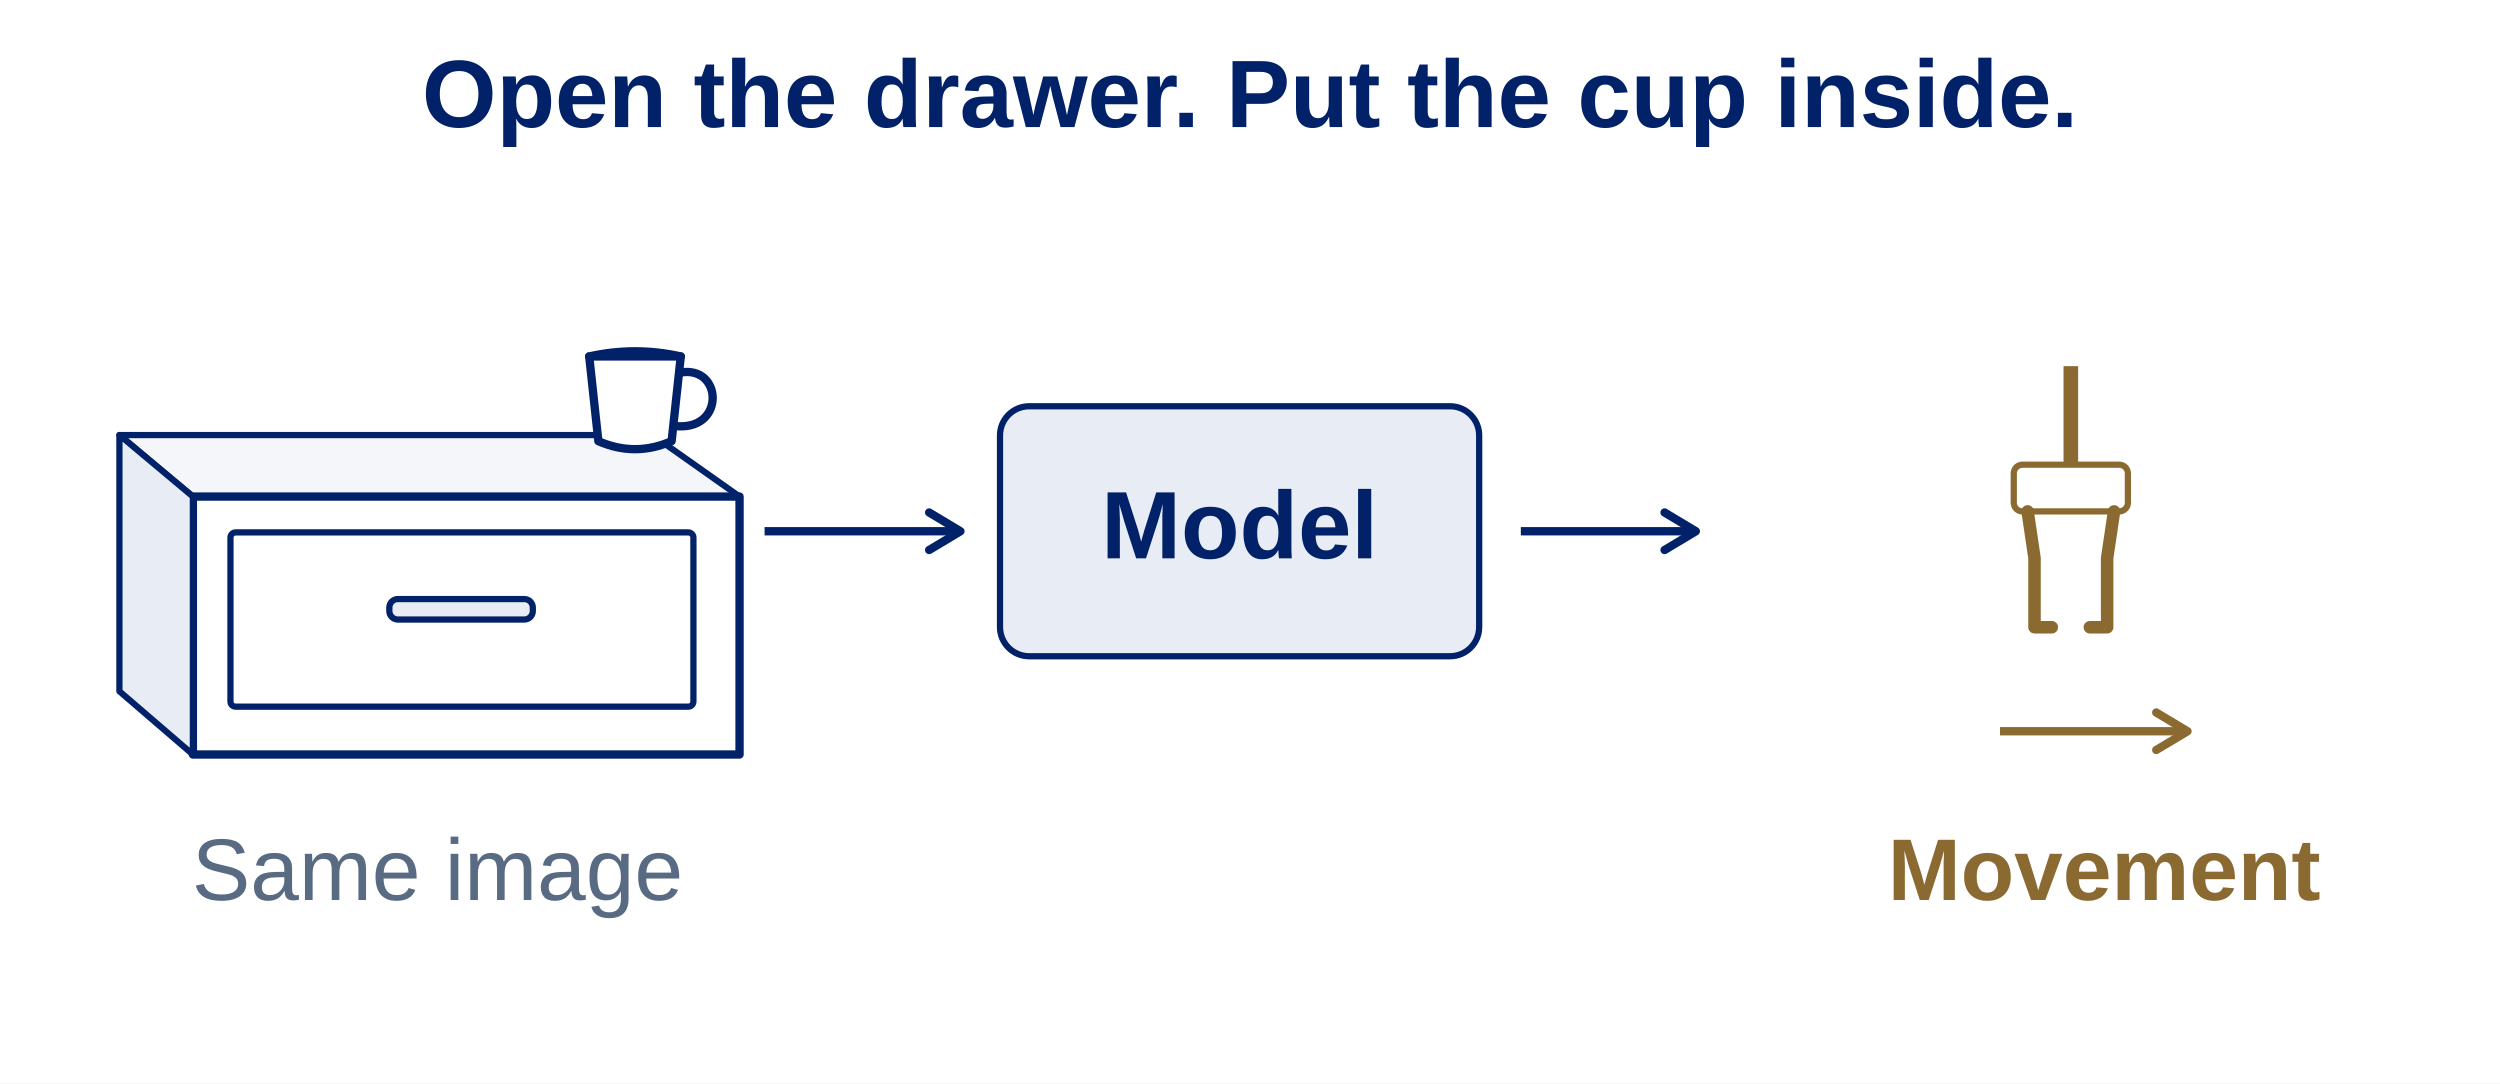
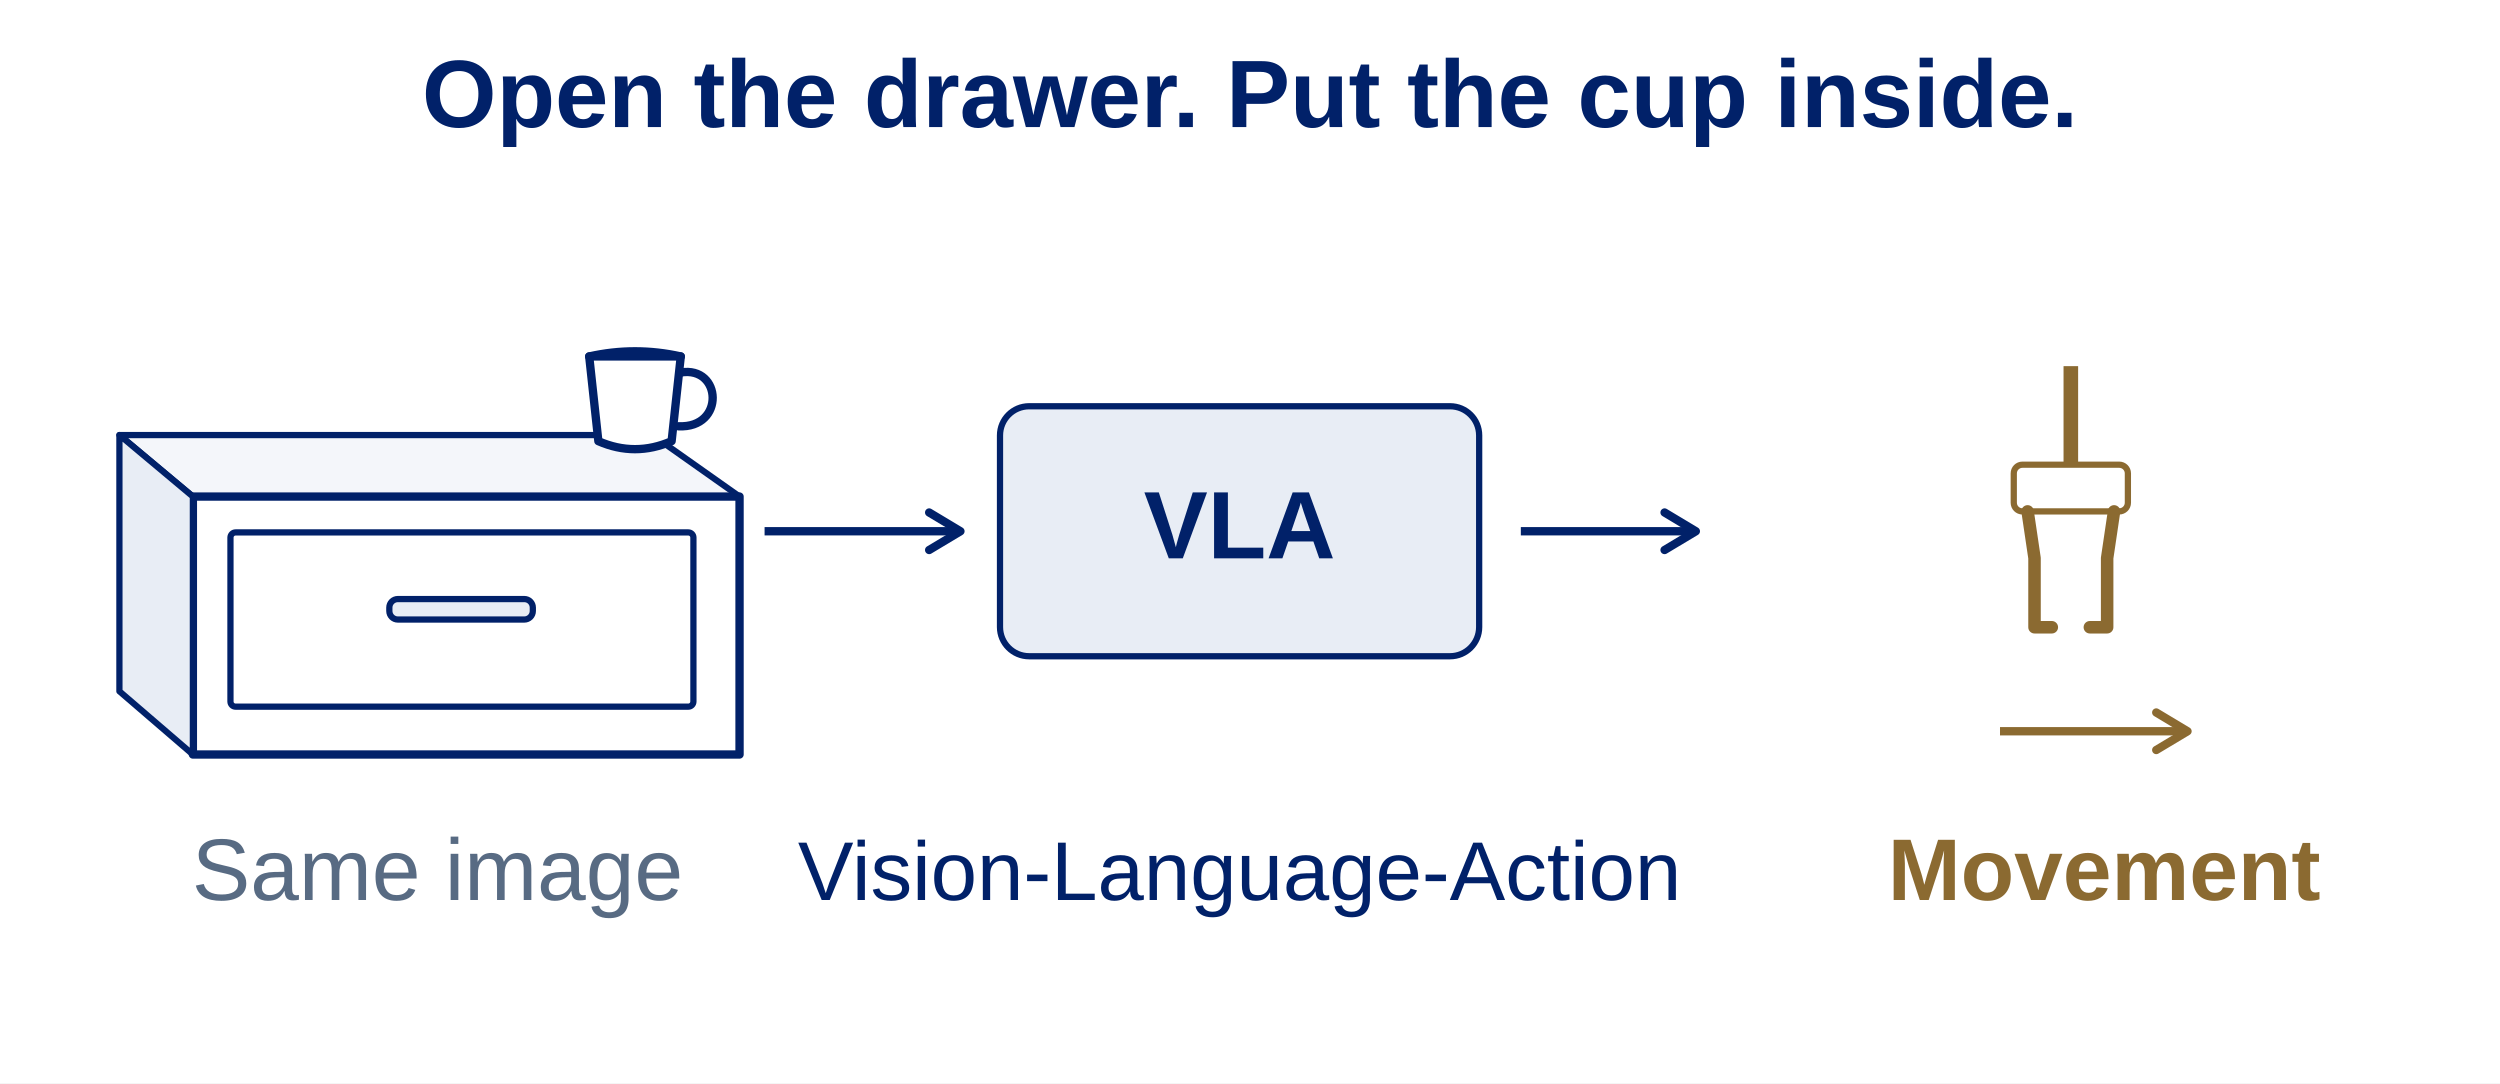
<svg xmlns="http://www.w3.org/2000/svg" id="action-18-action-1" viewBox="0 0 1200 520" role="img" aria-labelledby="action-18-action-1-title action-18-action-1-desc">
  <style>#action-18-action-1 text{font-family:"Source Sans Pro","Pretendard",Arial,sans-serif} #action-18-action-1 *{vector-effect:non-scaling-stroke}</style>
  <rect width="1200" height="520" fill="white" />
  <g transform="translate(36 126) scale(0.82)" data-objects="cup drawer">
    <path d="M 26 101 L 338 101 L 389 137 L 69 137 Z" stroke="#012169" stroke-width="3" fill="#F4F6FA" stroke-linecap="round" stroke-linejoin="round" />
    <path d="M 69 137 L 389 137 L 389 288 L 69 288 Z" stroke="#012169" stroke-width="4" fill="white" stroke-linecap="round" stroke-linejoin="round" />
    <path d="M 26 101 L 69 137 L 69 288 L 26 251 Z" stroke="#012169" stroke-width="3" fill="#E8EDF5" stroke-linecap="round" stroke-linejoin="round" />
    <rect x="91" y="158" width="271" height="102" rx="3" fill="white" stroke="#012169" stroke-width="3" />
    <rect x="184" y="197" width="84" height="12" rx="5" fill="#E8EDF5" stroke="#012169" stroke-width="3" />
    <g transform="translate(301 55) scale(0.67)">
      <path d="M 0 0 L 8 74 Q 40 88 72 74 L 80 0 Z" stroke="#012169" stroke-width="4" fill="white" stroke-linecap="round" stroke-linejoin="round" />
      <path d="M 80 14 C 116 8 119 63 78 61" stroke="#012169" stroke-width="4" fill="none" stroke-linecap="round" stroke-linejoin="round" />
      <path d="M 0 0 Q 40 -9 80 0" stroke="#012169" stroke-width="4" fill="none" stroke-linecap="round" stroke-linejoin="round" />
    </g>
  </g>
  <text x="210" y="432" font-size="42" fill="#586B83" text-anchor="middle" font-weight="500">Same image</text>
  <text x="600" y="61" font-size="46" fill="#012169" text-anchor="middle" font-weight="600">Open the drawer. Put the cup inside.</text>
  <line x1="367" y1="255" x2="461" y2="255" stroke="#012169" stroke-width="4" stroke-dasharray="" />
  <path d="M 446.0 264.0 L 461 255 L 446.0 246.0" stroke="#012169" stroke-width="4" fill="none" stroke-linecap="round" stroke-linejoin="round" />
  <rect x="480" y="195" width="230" height="120" rx="14" fill="#E8EDF5" stroke="#012169" stroke-width="3" />
-   <text x="595" y="268" font-size="46" fill="#012169" text-anchor="middle" font-weight="600">Model</text>
+   <text x="595" y="268" font-size="46" fill="#012169" text-anchor="middle" font-weight="600">VLA</text>
  <line x1="730" y1="255" x2="814" y2="255" stroke="#012169" stroke-width="4" stroke-dasharray="" />
  <path d="M 799.0 264.0 L 814 255 L 799.0 246.0" stroke="#012169" stroke-width="4" fill="none" stroke-linecap="round" stroke-linejoin="round" />
  <g transform="translate(994 238) scale(0.83)">
    <g transform="rotate(0)">
      <line x1="0" y1="-75" x2="0" y2="-18" stroke="#8B6A31" stroke-width="7" stroke-dasharray="" />
      <rect x="-33" y="-18" width="66" height="27" rx="5" fill="white" stroke="#8B6A31" stroke-width="3" />
      <path d="M -25 9 L -21 36 L -21 76 L -11 76 M 25 9 L 21 36 L 21 76 L 11 76" stroke="#8B6A31" stroke-width="6" fill="none" stroke-linecap="round" stroke-linejoin="round" />
    </g>
  </g>
  <line x1="960" y1="351" x2="1050" y2="351" stroke="#8B6A31" stroke-width="4" stroke-dasharray="" />
  <path d="M 1035.0 360.0 L 1050 351 L 1035.0 342.0" stroke="#8B6A31" stroke-width="4" fill="none" stroke-linecap="round" stroke-linejoin="round" />
  <text x="1010" y="432" font-size="42" fill="#8B6A31" text-anchor="middle" font-weight="600">Movement</text>
+   <text x="595" y="432" font-size="40" fill="#012169" font-weight="400" text-anchor="middle">Vision-Language-Action</text>
</svg>
